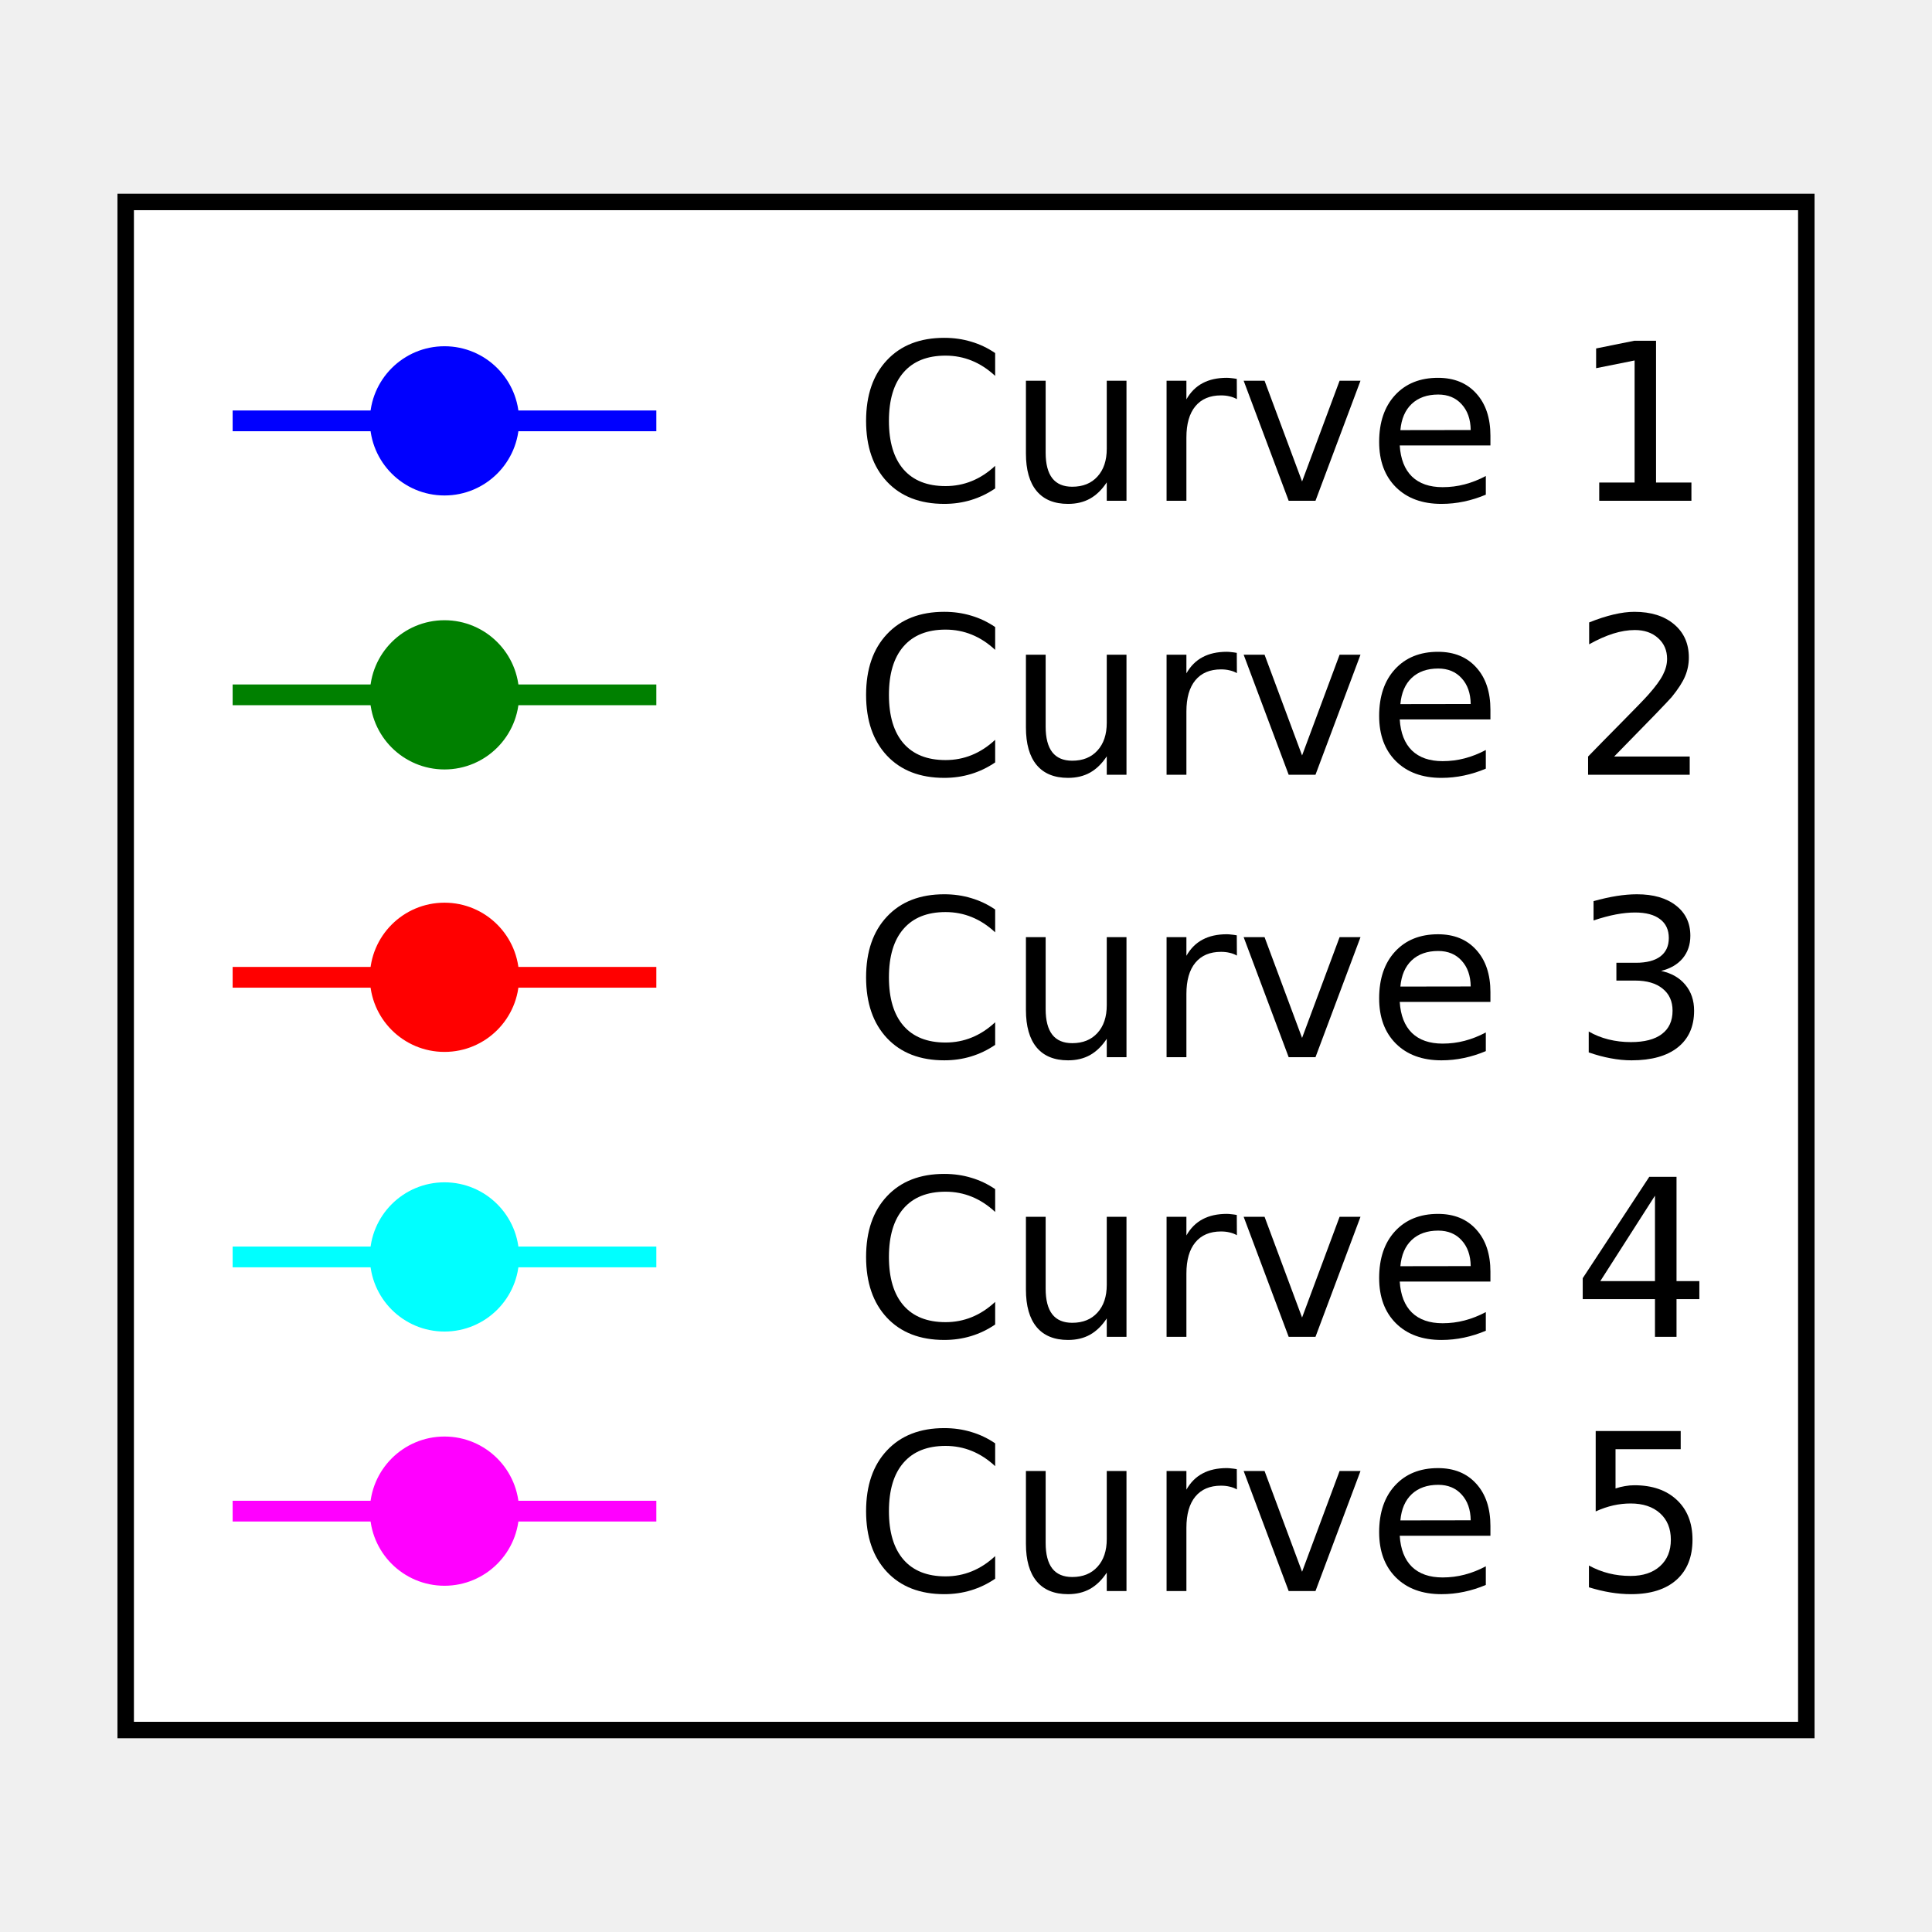
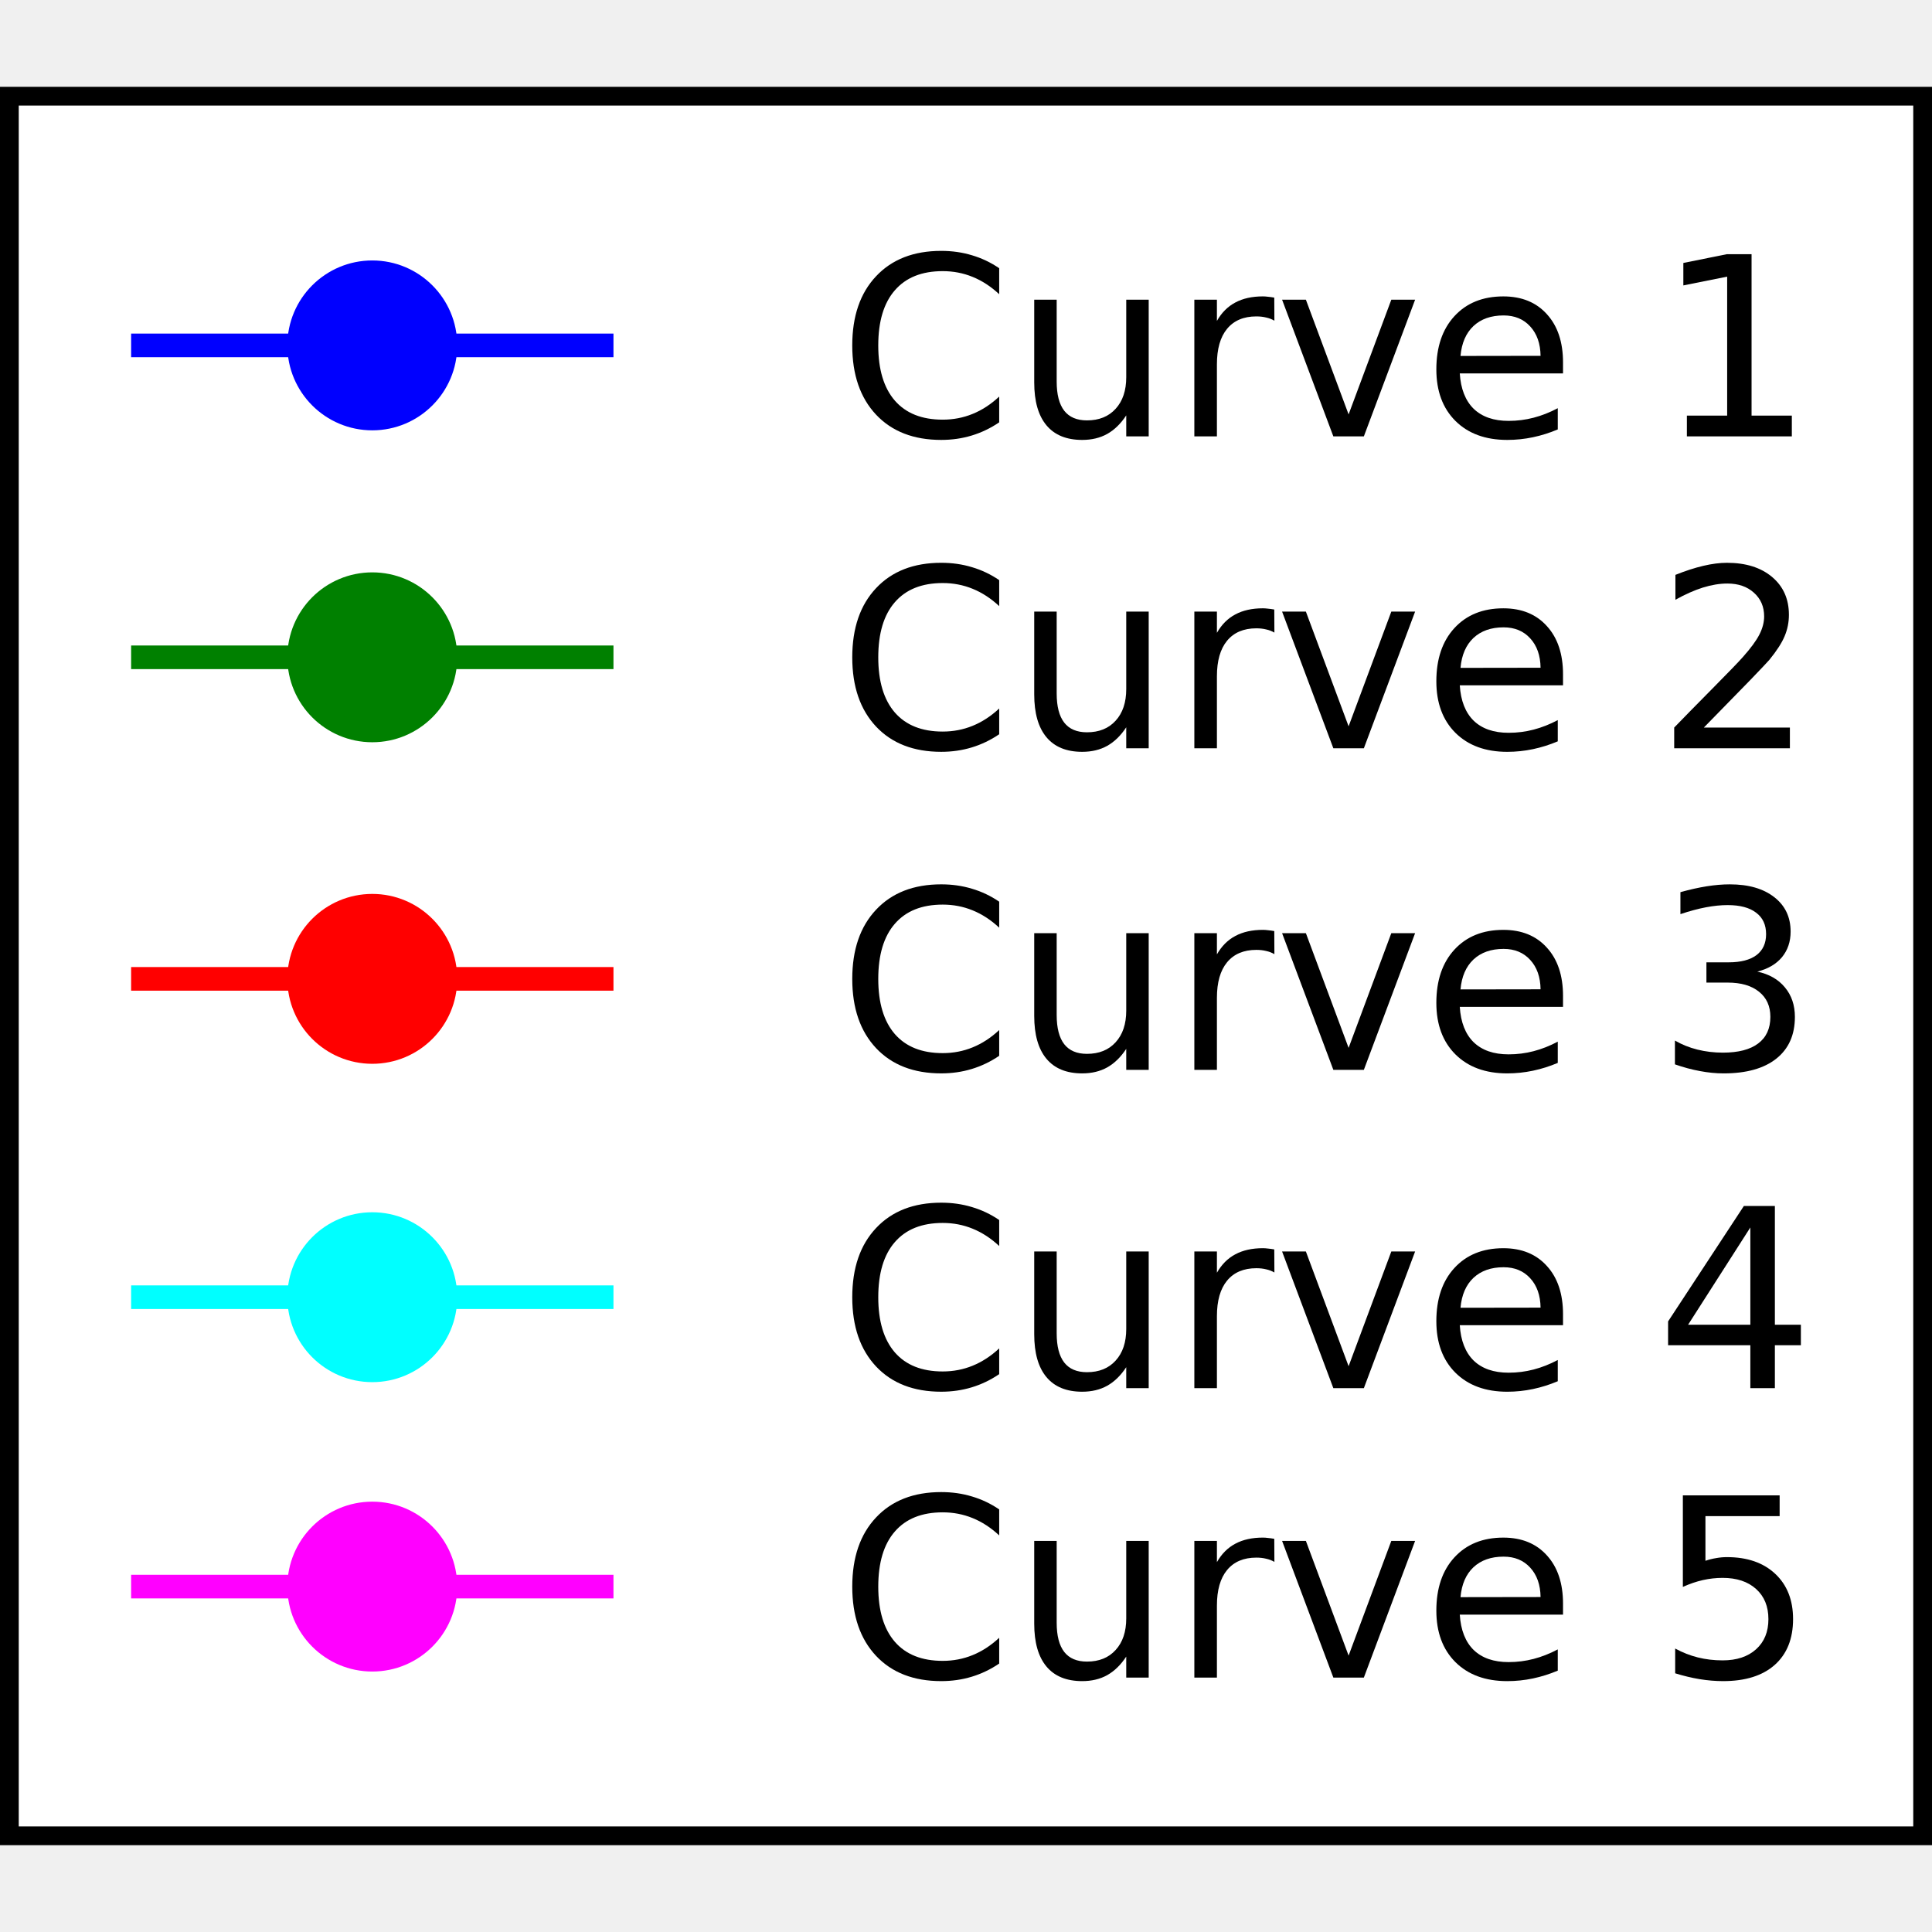
<svg xmlns="http://www.w3.org/2000/svg" width="352" height="352" id="svg2" version="1.1">
  <defs id="defs4">
    <marker orient="auto" refY="0" refX="0" id="Arrow1Lstart" style="overflow:visible">
      <path id="path3761" d="M 10.667,0 14.933,-4.267 0,0 14.933,4.267 Z" style="fill-rule:evenodd;stroke:#000000;stroke-width:0.853pt" />
    </marker>
    <marker orient="auto" refY="0" refX="0" id="Arrow1Lend" style="overflow:visible">
      <path id="path3764" d="M -10.667,0 -14.933,4.267 0,0 -14.933,-4.267 Z" style="fill-rule:evenodd;stroke:#000000;stroke-width:0.853pt" />
    </marker>
  </defs>
  <g id="layer1" transform="translate(-55.69524,-394.8244)">
    <g id="g4715" transform="translate(-0.2572995,-1.286562)">
-       <rect y="432.906" x="78.853" height="278.409" width="306.199" id="rect4519" style="fill:#ffffff;stroke:#000000;stroke-width:3;stroke-miterlimit:4;stroke-dasharray:none" />
-       <g id="g4881">
-         <path d="m 237.265,460.436 v 4.16 q -1.992,-1.855 -4.258,-2.773 -2.246,-0.918 -4.785,-0.918 -5,0 -7.656,3.066 -2.656,3.047 -2.656,8.828 0,5.762 2.656,8.828 2.656,3.047 7.656,3.047 2.539,0 4.785,-0.918 2.266,-0.918 4.258,-2.773 v 4.121 q -2.07,1.406 -4.395,2.109 -2.305,0.703 -4.883,0.703 -6.621,0 -10.43,-4.043 -3.809,-4.062 -3.809,-11.074 0,-7.031 3.809,-11.074 3.809,-4.062 10.43,-4.062 2.617,0 4.922,0.703 2.324,0.684 4.355,2.07 z" style="font-style:normal;font-weight:normal;font-size:medium;line-height:25px;font-family:sans-serif;letter-spacing:0px;word-spacing:0px;fill:#000000;fill-opacity:1;stroke:none;stroke-width:1px;stroke-linecap:butt;stroke-linejoin:miter;stroke-opacity:1" id="path4804" />
-         <path d="M 242.871,478.717 V 465.475 h 3.594 v 13.105 q 0,3.105 1.211,4.668 1.211,1.543 3.633,1.543 2.91,0 4.59,-1.855 1.699,-1.855 1.699,-5.059 V 465.475 h 3.594 v 21.875 h -3.594 v -3.359 q -1.309,1.992 -3.047,2.969 -1.719,0.957 -4.004,0.957 -3.77,0 -5.723,-2.344 -1.953,-2.344 -1.953,-6.855 z m 9.043,-13.77 z" style="font-style:normal;font-weight:normal;font-size:medium;line-height:25px;font-family:sans-serif;letter-spacing:0px;word-spacing:0px;fill:#000000;fill-opacity:1;stroke:none;stroke-width:1px;stroke-linecap:butt;stroke-linejoin:miter;stroke-opacity:1" id="path4806" />
-         <path d="m 281.308,468.834 q -0.605,-0.352 -1.328,-0.508 -0.703,-0.176 -1.562,-0.176 -3.047,0 -4.688,1.992 -1.621,1.973 -1.621,5.684 v 11.523 h -3.613 v -21.875 h 3.613 v 3.398 q 1.133,-1.992 2.949,-2.949 1.816,-0.977 4.414,-0.977 0.371,0 0.82,0.059 0.449,0.039 0.996,0.137 z" style="font-style:normal;font-weight:normal;font-size:medium;line-height:25px;font-family:sans-serif;letter-spacing:0px;word-spacing:0px;fill:#000000;fill-opacity:1;stroke:none;stroke-width:1px;stroke-linecap:butt;stroke-linejoin:miter;stroke-opacity:1" id="path4808" />
-         <path d="m 282.539,465.475 h 3.809 l 6.836,18.359 6.836,-18.359 h 3.809 l -8.203,21.875 H 290.742 Z" style="font-style:normal;font-weight:normal;font-size:medium;line-height:25px;font-family:sans-serif;letter-spacing:0px;word-spacing:0px;fill:#000000;fill-opacity:1;stroke:none;stroke-width:1px;stroke-linecap:butt;stroke-linejoin:miter;stroke-opacity:1" id="path4810" />
-         <path d="m 327.5,475.514 v 1.758 h -16.523 q 0.234,3.711 2.227,5.664 2.012,1.934 5.586,1.934 2.07,0 4.004,-0.508 1.953,-0.508 3.867,-1.523 v 3.398 q -1.934,0.82 -3.965,1.25 -2.031,0.43 -4.121,0.43 -5.234,0 -8.301,-3.047 -3.047,-3.047 -3.047,-8.242 0,-5.371 2.891,-8.516 2.91,-3.164 7.832,-3.164 4.414,0 6.973,2.852 2.578,2.832 2.578,7.715 z m -3.594,-1.055 q -0.039,-2.949 -1.66,-4.707 -1.602,-1.758 -4.258,-1.758 -3.008,0 -4.824,1.699 -1.797,1.699 -2.07,4.785 z" style="font-style:normal;font-weight:normal;font-size:medium;line-height:25px;font-family:sans-serif;letter-spacing:0px;word-spacing:0px;fill:#000000;fill-opacity:1;stroke:none;stroke-width:1px;stroke-linecap:butt;stroke-linejoin:miter;stroke-opacity:1" id="path4812" />
-         <path d="m 347.324,484.03 h 6.445 V 461.784 l -7.012,1.406 V 459.596 l 6.973,-1.406 h 3.945 v 25.84 h 6.445 v 3.32 h -16.797 z" style="font-style:normal;font-weight:normal;font-size:medium;line-height:25px;font-family:sans-serif;letter-spacing:0px;word-spacing:0px;fill:#000000;fill-opacity:1;stroke:none;stroke-width:1px;stroke-linecap:butt;stroke-linejoin:miter;stroke-opacity:1" id="path4814" />
-       </g>
-       <g id="g4537" transform="translate(9.450653,-9.777754)">
-         <circle style="fill:#0000ff;stroke:#0000ff;stroke-width:3;stroke-miterlimit:4;stroke-dasharray:none" id="path4531" cx="127.485" cy="482.567" r="12.094" />
-         <path style="fill:#0000ff;fill-rule:evenodd;stroke:#0000ff;stroke-width:3.78;stroke-linecap:butt;stroke-linejoin:miter;stroke-miterlimit:4;stroke-dasharray:none;stroke-opacity:1" d="M 88.888,482.567 H 166.081" id="path4533" />
-       </g>
-       <g aria-label="Curve 2 " transform="translate(118.8729,451.0786)" style="font-style:normal;font-weight:normal;font-size:40px;line-height:25px;font-family:sans-serif;letter-spacing:0px;word-spacing:0px;fill:#000000;fill-opacity:1;stroke:none;stroke-width:1px;stroke-linecap:butt;stroke-linejoin:miter;stroke-opacity:1" id="flowRoot4557">
-         <path d="m 118.393,59.275 v 4.16 q -1.992,-1.855 -4.258,-2.773 -2.246,-0.918 -4.785,-0.918 -5,0 -7.656,3.066 -2.656,3.047 -2.656,8.828 0,5.762 2.656,8.828 2.656,3.047 7.656,3.047 2.539,0 4.785,-0.918 2.266,-0.918 4.258,-2.773 v 4.121 q -2.07,1.406 -4.395,2.109 -2.305,0.703 -4.883,0.703 -6.621,0 -10.43,-4.043 -3.809,-4.062 -3.809,-11.074 0,-7.031 3.809,-11.074 3.809,-4.062 10.43,-4.062 2.617,0 4.922,0.703 2.324,0.684 4.355,2.07 z" style="" id="path4817" />
-         <path d="M 123.998,77.557 V 64.314 h 3.594 v 13.105 q 0,3.105 1.211,4.668 1.211,1.543 3.633,1.543 2.91,0 4.59,-1.855 1.699,-1.855 1.699,-5.059 V 64.314 h 3.594 v 21.875 h -3.594 v -3.359 q -1.309,1.992 -3.047,2.969 -1.719,0.957 -4.004,0.957 -3.77,0 -5.723,-2.344 -1.953,-2.344 -1.953,-6.855 z m 9.043,-13.77 z" style="" id="path4819" />
-         <path d="m 162.436,67.674 q -0.605,-0.352 -1.328,-0.508 -0.703,-0.176 -1.562,-0.176 -3.047,0 -4.688,1.992 -1.621,1.973 -1.621,5.684 v 11.523 h -3.613 v -21.875 h 3.613 v 3.398 q 1.133,-1.992 2.949,-2.949 1.816,-0.977 4.414,-0.977 0.371,0 0.82,0.059 0.449,0.039 0.996,0.137 z" style="" id="path4821" />
-         <path d="m 163.666,64.314 h 3.809 l 6.836,18.359 6.836,-18.359 h 3.809 l -8.203,21.875 h -4.883 z" style="" id="path4823" />
-         <path d="m 208.627,74.354 v 1.758 h -16.523 q 0.234,3.711 2.227,5.664 2.012,1.934 5.586,1.934 2.07,0 4.004,-0.508 1.953,-0.508 3.867,-1.523 v 3.398 q -1.934,0.82 -3.965,1.25 -2.031,0.43 -4.121,0.43 -5.234,0 -8.301,-3.047 -3.047,-3.047 -3.047,-8.242 0,-5.371 2.891,-8.516 2.91,-3.164 7.832,-3.164 4.414,0 6.973,2.852 2.578,2.832 2.578,7.715 z m -3.594,-1.055 q -0.039,-2.949 -1.66,-4.707 -1.602,-1.758 -4.258,-1.758 -3.008,0 -4.824,1.699 -1.797,1.699 -2.07,4.785 z" style="" id="path4825" />
-         <path d="m 231.166,82.869 h 13.77 v 3.32 h -18.516 v -3.32 q 2.246,-2.324 6.113,-6.23 3.887,-3.926 4.883,-5.059 1.895,-2.129 2.637,-3.594 0.762,-1.484 0.762,-2.91 0,-2.324 -1.641,-3.789 -1.621,-1.465 -4.238,-1.465 -1.855,0 -3.926,0.645 -2.051,0.645 -4.395,1.953 v -3.984 q 2.383,-0.957 4.453,-1.445 2.07,-0.488 3.789,-0.488 4.531,0 7.227,2.266 2.695,2.266 2.695,6.055 0,1.797 -0.684,3.418 -0.664,1.602 -2.441,3.789 -0.488,0.566 -3.105,3.281 -2.617,2.695 -7.383,7.559 z" style="" id="path4827" />
-       </g>
-       <g id="g4563" style="fill:#008000;stroke:#008000" transform="translate(9.450653,40.14037)">
-         <circle r="12.094" cy="482.567" cx="127.485" id="circle4559" style="fill:#008000;stroke:#008000;stroke-width:3;stroke-miterlimit:4;stroke-dasharray:none" />
-         <path id="path4561" d="M 88.888,482.567 H 166.081" style="fill:#008000;fill-rule:evenodd;stroke:#008000;stroke-width:3.78;stroke-linecap:butt;stroke-linejoin:miter;stroke-miterlimit:4;stroke-dasharray:none;stroke-opacity:1" />
-       </g>
-       <g aria-label="Curve 3 " transform="translate(118.8729,502.5406)" style="font-style:normal;font-weight:normal;font-size:40px;line-height:25px;font-family:sans-serif;letter-spacing:0px;word-spacing:0px;fill:#000000;fill-opacity:1;stroke:none;stroke-width:1px;stroke-linecap:butt;stroke-linejoin:miter;stroke-opacity:1" id="flowRoot4575">
-         <path d="m 118.393,59.275 v 4.16 q -1.992,-1.855 -4.258,-2.773 -2.246,-0.918 -4.785,-0.918 -5,0 -7.656,3.066 -2.656,3.047 -2.656,8.828 0,5.762 2.656,8.828 2.656,3.047 7.656,3.047 2.539,0 4.785,-0.918 2.266,-0.918 4.258,-2.773 v 4.121 q -2.07,1.406 -4.395,2.109 -2.305,0.703 -4.883,0.703 -6.621,0 -10.43,-4.043 -3.809,-4.062 -3.809,-11.074 0,-7.031 3.809,-11.074 3.809,-4.062 10.43,-4.062 2.617,0 4.922,0.703 2.324,0.684 4.355,2.07 z" style="" id="path4830" />
-         <path d="M 123.998,77.557 V 64.314 h 3.594 v 13.105 q 0,3.105 1.211,4.668 1.211,1.543 3.633,1.543 2.91,0 4.59,-1.855 1.699,-1.855 1.699,-5.059 V 64.314 h 3.594 v 21.875 h -3.594 v -3.359 q -1.309,1.992 -3.047,2.969 -1.719,0.957 -4.004,0.957 -3.77,0 -5.723,-2.344 -1.953,-2.344 -1.953,-6.855 z m 9.043,-13.77 z" style="" id="path4832" />
-         <path d="m 162.436,67.674 q -0.605,-0.352 -1.328,-0.508 -0.703,-0.176 -1.562,-0.176 -3.047,0 -4.688,1.992 -1.621,1.973 -1.621,5.684 v 11.523 h -3.613 v -21.875 h 3.613 v 3.398 q 1.133,-1.992 2.949,-2.949 1.816,-0.977 4.414,-0.977 0.371,0 0.82,0.059 0.449,0.039 0.996,0.137 z" style="" id="path4834" />
-         <path d="m 163.666,64.314 h 3.809 l 6.836,18.359 6.836,-18.359 h 3.809 l -8.203,21.875 h -4.883 z" style="" id="path4836" />
-         <path d="m 208.627,74.354 v 1.758 h -16.523 q 0.234,3.711 2.227,5.664 2.012,1.934 5.586,1.934 2.07,0 4.004,-0.508 1.953,-0.508 3.867,-1.523 v 3.398 q -1.934,0.82 -3.965,1.25 -2.031,0.43 -4.121,0.43 -5.234,0 -8.301,-3.047 -3.047,-3.047 -3.047,-8.242 0,-5.371 2.891,-8.516 2.91,-3.164 7.832,-3.164 4.414,0 6.973,2.852 2.578,2.832 2.578,7.715 z m -3.594,-1.055 q -0.039,-2.949 -1.66,-4.707 -1.602,-1.758 -4.258,-1.758 -3.008,0 -4.824,1.699 -1.797,1.699 -2.07,4.785 z" style="" id="path4838" />
-         <path d="m 239.721,70.467 q 2.832,0.605 4.414,2.52 1.602,1.914 1.602,4.727 0,4.316 -2.969,6.68 -2.969,2.363 -8.438,2.363 -1.836,0 -3.789,-0.371 -1.934,-0.352 -4.004,-1.074 v -3.809 q 1.641,0.957 3.594,1.445 1.953,0.488 4.082,0.488 3.711,0 5.645,-1.465 1.953,-1.465 1.953,-4.258 0,-2.578 -1.816,-4.023 -1.797,-1.465 -5.02,-1.465 h -3.398 v -3.242 h 3.555 q 2.91,0 4.453,-1.152 1.543,-1.172 1.543,-3.359 0,-2.246 -1.602,-3.438 -1.582,-1.211 -4.551,-1.211 -1.621,0 -3.477,0.352 -1.855,0.352 -4.082,1.094 v -3.516 q 2.246,-0.625 4.199,-0.938 1.973,-0.312 3.711,-0.312 4.492,0 7.109,2.051 2.617,2.031 2.617,5.508 0,2.422 -1.387,4.102 -1.387,1.66 -3.945,2.305 z" style="" id="path4840" />
-       </g>
-       <g id="g4581" style="fill:#ff0000;stroke:#ff0000" transform="translate(9.450653,91.60237)">
-         <circle style="fill:#ff0000;stroke:#ff0000;stroke-width:3;stroke-miterlimit:4;stroke-dasharray:none" id="circle4577" cx="127.485" cy="482.567" r="12.094" />
-         <path style="fill:#ff0000;fill-rule:evenodd;stroke:#ff0000;stroke-width:3.78;stroke-linecap:butt;stroke-linejoin:miter;stroke-miterlimit:4;stroke-dasharray:none;stroke-opacity:1" d="M 88.888,482.567 H 166.081" id="path4579" />
-       </g>
-       <g aria-label="Curve 4 " transform="translate(118.8729,553.4879)" style="font-style:normal;font-weight:normal;font-size:40px;line-height:25px;font-family:sans-serif;letter-spacing:0px;word-spacing:0px;fill:#000000;fill-opacity:1;stroke:none;stroke-width:1px;stroke-linecap:butt;stroke-linejoin:miter;stroke-opacity:1" id="flowRoot4593">
-         <path d="m 118.393,59.275 v 4.16 q -1.992,-1.855 -4.258,-2.773 -2.246,-0.918 -4.785,-0.918 -5,0 -7.656,3.066 -2.656,3.047 -2.656,8.828 0,5.762 2.656,8.828 2.656,3.047 7.656,3.047 2.539,0 4.785,-0.918 2.266,-0.918 4.258,-2.773 v 4.121 q -2.07,1.406 -4.395,2.109 -2.305,0.703 -4.883,0.703 -6.621,0 -10.43,-4.043 -3.809,-4.062 -3.809,-11.074 0,-7.031 3.809,-11.074 3.809,-4.062 10.43,-4.062 2.617,0 4.922,0.703 2.324,0.684 4.355,2.07 z" style="" id="path4843" />
-         <path d="M 123.998,77.557 V 64.314 h 3.594 v 13.105 q 0,3.105 1.211,4.668 1.211,1.543 3.633,1.543 2.91,0 4.59,-1.855 1.699,-1.855 1.699,-5.059 V 64.314 h 3.594 v 21.875 h -3.594 v -3.359 q -1.309,1.992 -3.047,2.969 -1.719,0.957 -4.004,0.957 -3.77,0 -5.723,-2.344 -1.953,-2.344 -1.953,-6.855 z m 9.043,-13.77 z" style="" id="path4845" />
-         <path d="m 162.436,67.674 q -0.605,-0.352 -1.328,-0.508 -0.703,-0.176 -1.562,-0.176 -3.047,0 -4.688,1.992 -1.621,1.973 -1.621,5.684 v 11.523 h -3.613 v -21.875 h 3.613 v 3.398 q 1.133,-1.992 2.949,-2.949 1.816,-0.977 4.414,-0.977 0.371,0 0.82,0.059 0.449,0.039 0.996,0.137 z" style="" id="path4847" />
-         <path d="m 163.666,64.314 h 3.809 l 6.836,18.359 6.836,-18.359 h 3.809 l -8.203,21.875 h -4.883 z" style="" id="path4849" />
-         <path d="m 208.627,74.354 v 1.758 h -16.523 q 0.234,3.711 2.227,5.664 2.012,1.934 5.586,1.934 2.07,0 4.004,-0.508 1.953,-0.508 3.867,-1.523 v 3.398 q -1.934,0.82 -3.965,1.25 -2.031,0.43 -4.121,0.43 -5.234,0 -8.301,-3.047 -3.047,-3.047 -3.047,-8.242 0,-5.371 2.891,-8.516 2.91,-3.164 7.832,-3.164 4.414,0 6.973,2.852 2.578,2.832 2.578,7.715 z m -3.594,-1.055 q -0.039,-2.949 -1.66,-4.707 -1.602,-1.758 -4.258,-1.758 -3.008,0 -4.824,1.699 -1.797,1.699 -2.07,4.785 z" style="" id="path4851" />
-         <path d="m 238.607,60.467 -9.961,15.566 h 9.961 z m -1.035,-3.438 h 4.961 v 19.004 h 4.16 v 3.281 h -4.16 v 6.875 h -3.926 v -6.875 h -13.164 v -3.809 z" style="" id="path4853" />
-       </g>
-       <g id="g4599" style="fill:#00ffff;stroke:#00ffff" transform="translate(9.450653,142.5497)">
-         <circle r="12.094" cy="482.567" cx="127.485" id="circle4595" style="fill:#00ffff;stroke:#00ffff;stroke-width:3;stroke-miterlimit:4;stroke-dasharray:none" />
-         <path id="path4597" d="M 88.888,482.567 H 166.081" style="fill:#00ffff;fill-rule:evenodd;stroke:#00ffff;stroke-width:3.78;stroke-linecap:butt;stroke-linejoin:miter;stroke-miterlimit:4;stroke-dasharray:none;stroke-opacity:1" />
-       </g>
-       <g aria-label="Curve 5 " transform="translate(118.8729,599.8037)" style="font-style:normal;font-weight:normal;font-size:40px;line-height:25px;font-family:sans-serif;letter-spacing:0px;word-spacing:0px;fill:#000000;fill-opacity:1;stroke:none;stroke-width:1px;stroke-linecap:butt;stroke-linejoin:miter;stroke-opacity:1" id="flowRoot4611">
-         <path d="m 118.393,59.275 v 4.16 q -1.992,-1.855 -4.258,-2.773 -2.246,-0.918 -4.785,-0.918 -5,0 -7.656,3.066 -2.656,3.047 -2.656,8.828 0,5.762 2.656,8.828 2.656,3.047 7.656,3.047 2.539,0 4.785,-0.918 2.266,-0.918 4.258,-2.773 v 4.121 q -2.07,1.406 -4.395,2.109 -2.305,0.703 -4.883,0.703 -6.621,0 -10.43,-4.043 -3.809,-4.062 -3.809,-11.074 0,-7.031 3.809,-11.074 3.809,-4.062 10.43,-4.062 2.617,0 4.922,0.703 2.324,0.684 4.355,2.07 z" style="" id="path4856" />
-         <path d="M 123.998,77.557 V 64.314 h 3.594 v 13.105 q 0,3.105 1.211,4.668 1.211,1.543 3.633,1.543 2.91,0 4.59,-1.855 1.699,-1.855 1.699,-5.059 V 64.314 h 3.594 v 21.875 h -3.594 v -3.359 q -1.309,1.992 -3.047,2.969 -1.719,0.957 -4.004,0.957 -3.77,0 -5.723,-2.344 -1.953,-2.344 -1.953,-6.855 z m 9.043,-13.77 z" style="" id="path4858" />
-         <path d="m 162.436,67.674 q -0.605,-0.352 -1.328,-0.508 -0.703,-0.176 -1.562,-0.176 -3.047,0 -4.688,1.992 -1.621,1.973 -1.621,5.684 v 11.523 h -3.613 v -21.875 h 3.613 v 3.398 q 1.133,-1.992 2.949,-2.949 1.816,-0.977 4.414,-0.977 0.371,0 0.82,0.059 0.449,0.039 0.996,0.137 z" style="" id="path4860" />
-         <path d="m 163.666,64.314 h 3.809 l 6.836,18.359 6.836,-18.359 h 3.809 l -8.203,21.875 h -4.883 z" style="" id="path4862" />
-         <path d="m 208.627,74.354 v 1.758 h -16.523 q 0.234,3.711 2.227,5.664 2.012,1.934 5.586,1.934 2.07,0 4.004,-0.508 1.953,-0.508 3.867,-1.523 v 3.398 q -1.934,0.82 -3.965,1.25 -2.031,0.43 -4.121,0.43 -5.234,0 -8.301,-3.047 -3.047,-3.047 -3.047,-8.242 0,-5.371 2.891,-8.516 2.91,-3.164 7.832,-3.164 4.414,0 6.973,2.852 2.578,2.832 2.578,7.715 z m -3.594,-1.055 q -0.039,-2.949 -1.66,-4.707 -1.602,-1.758 -4.258,-1.758 -3.008,0 -4.824,1.699 -1.797,1.699 -2.07,4.785 z" style="" id="path4864" />
-         <path d="m 227.807,57.029 h 15.488 v 3.32 h -11.875 v 7.148 q 0.859,-0.293 1.719,-0.43 0.859,-0.156 1.719,-0.156 4.883,0 7.734,2.676 2.852,2.676 2.852,7.246 0,4.707 -2.93,7.324 -2.93,2.598 -8.262,2.598 -1.836,0 -3.75,-0.312 -1.895,-0.312 -3.926,-0.938 v -3.965 q 1.758,0.957 3.633,1.426 1.875,0.469 3.965,0.469 3.379,0 5.352,-1.777 1.973,-1.777 1.973,-4.824 0,-3.047 -1.973,-4.824 -1.973,-1.777 -5.352,-1.777 -1.582,0 -3.164,0.352 -1.562,0.352 -3.203,1.094 z" style="" id="path4866" />
-       </g>
-       <g id="g4617" style="fill:#ff00ff;stroke:#ff00ff" transform="translate(9.450653,188.8655)">
-         <circle style="fill:#ff00ff;stroke:#ff00ff;stroke-width:3;stroke-miterlimit:4;stroke-dasharray:none" id="circle4613" cx="127.485" cy="482.567" r="12.094" />
-         <path style="fill:#ff00ff;fill-rule:evenodd;stroke:#ff00ff;stroke-width:3.78;stroke-linecap:butt;stroke-linejoin:miter;stroke-miterlimit:4;stroke-dasharray:none;stroke-opacity:1" d="M 88.888,482.567 H 166.081" id="path4615" />
+       <g id="g4699" transform="matrix(1.138426,0,0,1.138426,-32.10829,-79.19505)">
+         <rect style="fill:#ffffff;stroke:#000000;stroke-width:3;stroke-miterlimit:4;stroke-dasharray:none" id="rect4519" width="306.199" height="278.409" x="78.853" y="432.906" />
+         <g id="g4881">
+           <path id="path4804" style="font-style:normal;font-weight:normal;font-size:medium;line-height:25px;font-family:sans-serif;letter-spacing:0px;word-spacing:0px;fill:#000000;fill-opacity:1;stroke:none;stroke-width:1px;stroke-linecap:butt;stroke-linejoin:miter;stroke-opacity:1" d="m 237.265,460.436 v 4.16 q -1.992,-1.855 -4.258,-2.773 -2.246,-0.918 -4.785,-0.918 -5,0 -7.656,3.066 -2.656,3.047 -2.656,8.828 0,5.762 2.656,8.828 2.656,3.047 7.656,3.047 2.539,0 4.785,-0.918 2.266,-0.918 4.258,-2.773 v 4.121 q -2.07,1.406 -4.395,2.109 -2.305,0.703 -4.883,0.703 -6.621,0 -10.43,-4.043 -3.809,-4.062 -3.809,-11.074 0,-7.031 3.809,-11.074 3.809,-4.062 10.43,-4.062 2.617,0 4.922,0.703 2.324,0.684 4.355,2.07 z" />
+           <path id="path4806" style="font-style:normal;font-weight:normal;font-size:medium;line-height:25px;font-family:sans-serif;letter-spacing:0px;word-spacing:0px;fill:#000000;fill-opacity:1;stroke:none;stroke-width:1px;stroke-linecap:butt;stroke-linejoin:miter;stroke-opacity:1" d="M 242.871,478.717 V 465.475 h 3.594 v 13.105 q 0,3.105 1.211,4.668 1.211,1.543 3.633,1.543 2.91,0 4.59,-1.855 1.699,-1.855 1.699,-5.059 V 465.475 h 3.594 v 21.875 h -3.594 v -3.359 q -1.309,1.992 -3.047,2.969 -1.719,0.957 -4.004,0.957 -3.77,0 -5.723,-2.344 -1.953,-2.344 -1.953,-6.855 z m 9.043,-13.77 z" />
+           <path id="path4808" style="font-style:normal;font-weight:normal;font-size:medium;line-height:25px;font-family:sans-serif;letter-spacing:0px;word-spacing:0px;fill:#000000;fill-opacity:1;stroke:none;stroke-width:1px;stroke-linecap:butt;stroke-linejoin:miter;stroke-opacity:1" d="m 281.308,468.834 q -0.605,-0.352 -1.328,-0.508 -0.703,-0.176 -1.562,-0.176 -3.047,0 -4.688,1.992 -1.621,1.973 -1.621,5.684 v 11.523 h -3.613 v -21.875 h 3.613 v 3.398 q 1.133,-1.992 2.949,-2.949 1.816,-0.977 4.414,-0.977 0.371,0 0.82,0.059 0.449,0.039 0.996,0.137 z" />
+           <path id="path4810" style="font-style:normal;font-weight:normal;font-size:medium;line-height:25px;font-family:sans-serif;letter-spacing:0px;word-spacing:0px;fill:#000000;fill-opacity:1;stroke:none;stroke-width:1px;stroke-linecap:butt;stroke-linejoin:miter;stroke-opacity:1" d="m 282.539,465.475 h 3.809 l 6.836,18.359 6.836,-18.359 h 3.809 l -8.203,21.875 H 290.742 Z" />
+           <path id="path4812" style="font-style:normal;font-weight:normal;font-size:medium;line-height:25px;font-family:sans-serif;letter-spacing:0px;word-spacing:0px;fill:#000000;fill-opacity:1;stroke:none;stroke-width:1px;stroke-linecap:butt;stroke-linejoin:miter;stroke-opacity:1" d="m 327.5,475.514 v 1.758 h -16.523 q 0.234,3.711 2.227,5.664 2.012,1.934 5.586,1.934 2.07,0 4.004,-0.508 1.953,-0.508 3.867,-1.523 v 3.398 q -1.934,0.82 -3.965,1.25 -2.031,0.43 -4.121,0.43 -5.234,0 -8.301,-3.047 -3.047,-3.047 -3.047,-8.242 0,-5.371 2.891,-8.516 2.91,-3.164 7.832,-3.164 4.414,0 6.973,2.852 2.578,2.832 2.578,7.715 z m -3.594,-1.055 q -0.039,-2.949 -1.66,-4.707 -1.602,-1.758 -4.258,-1.758 -3.008,0 -4.824,1.699 -1.797,1.699 -2.07,4.785 z" />
+           <path id="path4814" style="font-style:normal;font-weight:normal;font-size:medium;line-height:25px;font-family:sans-serif;letter-spacing:0px;word-spacing:0px;fill:#000000;fill-opacity:1;stroke:none;stroke-width:1px;stroke-linecap:butt;stroke-linejoin:miter;stroke-opacity:1" d="m 347.324,484.03 h 6.445 V 461.784 l -7.012,1.406 V 459.596 l 6.973,-1.406 h 3.945 v 25.84 h 6.445 v 3.32 h -16.797 z" />
+         </g>
+         <g transform="translate(9.450653,-9.777754)" id="g4537">
+           <circle r="12.094" cy="482.567" cx="127.485" id="path4531" style="fill:#0000ff;stroke:#0000ff;stroke-width:3;stroke-miterlimit:4;stroke-dasharray:none" />
+           <path id="path4533" d="M 88.888,482.567 H 166.081" style="fill:#0000ff;fill-rule:evenodd;stroke:#0000ff;stroke-width:3.78;stroke-linecap:butt;stroke-linejoin:miter;stroke-miterlimit:4;stroke-dasharray:none;stroke-opacity:1" />
+         </g>
+         <g id="flowRoot4557" style="font-style:normal;font-weight:normal;font-size:40px;line-height:25px;font-family:sans-serif;letter-spacing:0px;word-spacing:0px;fill:#000000;fill-opacity:1;stroke:none;stroke-width:1px;stroke-linecap:butt;stroke-linejoin:miter;stroke-opacity:1" transform="translate(118.8729,451.0786)" aria-label="Curve 2 ">
+           <path id="path4817" d="m 118.393,59.275 v 4.16 q -1.992,-1.855 -4.258,-2.773 -2.246,-0.918 -4.785,-0.918 -5,0 -7.656,3.066 -2.656,3.047 -2.656,8.828 0,5.762 2.656,8.828 2.656,3.047 7.656,3.047 2.539,0 4.785,-0.918 2.266,-0.918 4.258,-2.773 v 4.121 q -2.07,1.406 -4.395,2.109 -2.305,0.703 -4.883,0.703 -6.621,0 -10.43,-4.043 -3.809,-4.062 -3.809,-11.074 0,-7.031 3.809,-11.074 3.809,-4.062 10.43,-4.062 2.617,0 4.922,0.703 2.324,0.684 4.355,2.07 z" />
+           <path id="path4819" d="M 123.998,77.557 V 64.314 h 3.594 v 13.105 q 0,3.105 1.211,4.668 1.211,1.543 3.633,1.543 2.91,0 4.59,-1.855 1.699,-1.855 1.699,-5.059 V 64.314 h 3.594 v 21.875 h -3.594 v -3.359 q -1.309,1.992 -3.047,2.969 -1.719,0.957 -4.004,0.957 -3.77,0 -5.723,-2.344 -1.953,-2.344 -1.953,-6.855 z m 9.043,-13.77 z" />
+           <path id="path4821" d="m 162.436,67.674 q -0.605,-0.352 -1.328,-0.508 -0.703,-0.176 -1.562,-0.176 -3.047,0 -4.688,1.992 -1.621,1.973 -1.621,5.684 v 11.523 h -3.613 v -21.875 h 3.613 v 3.398 q 1.133,-1.992 2.949,-2.949 1.816,-0.977 4.414,-0.977 0.371,0 0.82,0.059 0.449,0.039 0.996,0.137 z" />
+           <path id="path4823" d="m 163.666,64.314 h 3.809 l 6.836,18.359 6.836,-18.359 h 3.809 l -8.203,21.875 h -4.883 z" />
+           <path id="path4825" d="m 208.627,74.354 v 1.758 h -16.523 q 0.234,3.711 2.227,5.664 2.012,1.934 5.586,1.934 2.07,0 4.004,-0.508 1.953,-0.508 3.867,-1.523 v 3.398 q -1.934,0.82 -3.965,1.25 -2.031,0.43 -4.121,0.43 -5.234,0 -8.301,-3.047 -3.047,-3.047 -3.047,-8.242 0,-5.371 2.891,-8.516 2.91,-3.164 7.832,-3.164 4.414,0 6.973,2.852 2.578,2.832 2.578,7.715 z m -3.594,-1.055 q -0.039,-2.949 -1.66,-4.707 -1.602,-1.758 -4.258,-1.758 -3.008,0 -4.824,1.699 -1.797,1.699 -2.07,4.785 z" />
+           <path id="path4827" d="m 231.166,82.869 h 13.77 v 3.32 h -18.516 v -3.32 q 2.246,-2.324 6.113,-6.23 3.887,-3.926 4.883,-5.059 1.895,-2.129 2.637,-3.594 0.762,-1.484 0.762,-2.91 0,-2.324 -1.641,-3.789 -1.621,-1.465 -4.238,-1.465 -1.855,0 -3.926,0.645 -2.051,0.645 -4.395,1.953 v -3.984 q 2.383,-0.957 4.453,-1.445 2.07,-0.488 3.789,-0.488 4.531,0 7.227,2.266 2.695,2.266 2.695,6.055 0,1.797 -0.684,3.418 -0.664,1.602 -2.441,3.789 -0.488,0.566 -3.105,3.281 -2.617,2.695 -7.383,7.559 z" />
+         </g>
+         <g transform="translate(9.450653,40.14037)" style="fill:#008000;stroke:#008000" id="g4563">
+           <circle style="fill:#008000;stroke:#008000;stroke-width:3;stroke-miterlimit:4;stroke-dasharray:none" id="circle4559" cx="127.485" cy="482.567" r="12.094" />
+           <path style="fill:#008000;fill-rule:evenodd;stroke:#008000;stroke-width:3.78;stroke-linecap:butt;stroke-linejoin:miter;stroke-miterlimit:4;stroke-dasharray:none;stroke-opacity:1" d="M 88.888,482.567 H 166.081" id="path4561" />
+         </g>
+         <g id="flowRoot4575" style="font-style:normal;font-weight:normal;font-size:40px;line-height:25px;font-family:sans-serif;letter-spacing:0px;word-spacing:0px;fill:#000000;fill-opacity:1;stroke:none;stroke-width:1px;stroke-linecap:butt;stroke-linejoin:miter;stroke-opacity:1" transform="translate(118.8729,502.5406)" aria-label="Curve 3 ">
+           <path id="path4830" d="m 118.393,59.275 v 4.16 q -1.992,-1.855 -4.258,-2.773 -2.246,-0.918 -4.785,-0.918 -5,0 -7.656,3.066 -2.656,3.047 -2.656,8.828 0,5.762 2.656,8.828 2.656,3.047 7.656,3.047 2.539,0 4.785,-0.918 2.266,-0.918 4.258,-2.773 v 4.121 q -2.07,1.406 -4.395,2.109 -2.305,0.703 -4.883,0.703 -6.621,0 -10.43,-4.043 -3.809,-4.062 -3.809,-11.074 0,-7.031 3.809,-11.074 3.809,-4.062 10.43,-4.062 2.617,0 4.922,0.703 2.324,0.684 4.355,2.07 z" />
+           <path id="path4832" d="M 123.998,77.557 V 64.314 h 3.594 v 13.105 q 0,3.105 1.211,4.668 1.211,1.543 3.633,1.543 2.91,0 4.59,-1.855 1.699,-1.855 1.699,-5.059 V 64.314 h 3.594 v 21.875 h -3.594 v -3.359 q -1.309,1.992 -3.047,2.969 -1.719,0.957 -4.004,0.957 -3.77,0 -5.723,-2.344 -1.953,-2.344 -1.953,-6.855 z m 9.043,-13.77 z" />
+           <path id="path4834" d="m 162.436,67.674 q -0.605,-0.352 -1.328,-0.508 -0.703,-0.176 -1.562,-0.176 -3.047,0 -4.688,1.992 -1.621,1.973 -1.621,5.684 v 11.523 h -3.613 v -21.875 h 3.613 v 3.398 q 1.133,-1.992 2.949,-2.949 1.816,-0.977 4.414,-0.977 0.371,0 0.82,0.059 0.449,0.039 0.996,0.137 z" />
+           <path id="path4836" d="m 163.666,64.314 h 3.809 l 6.836,18.359 6.836,-18.359 h 3.809 l -8.203,21.875 h -4.883 z" />
+           <path id="path4838" d="m 208.627,74.354 v 1.758 h -16.523 q 0.234,3.711 2.227,5.664 2.012,1.934 5.586,1.934 2.07,0 4.004,-0.508 1.953,-0.508 3.867,-1.523 v 3.398 q -1.934,0.82 -3.965,1.25 -2.031,0.43 -4.121,0.43 -5.234,0 -8.301,-3.047 -3.047,-3.047 -3.047,-8.242 0,-5.371 2.891,-8.516 2.91,-3.164 7.832,-3.164 4.414,0 6.973,2.852 2.578,2.832 2.578,7.715 z m -3.594,-1.055 q -0.039,-2.949 -1.66,-4.707 -1.602,-1.758 -4.258,-1.758 -3.008,0 -4.824,1.699 -1.797,1.699 -2.07,4.785 z" />
+           <path id="path4840" d="m 239.721,70.467 q 2.832,0.605 4.414,2.52 1.602,1.914 1.602,4.727 0,4.316 -2.969,6.68 -2.969,2.363 -8.438,2.363 -1.836,0 -3.789,-0.371 -1.934,-0.352 -4.004,-1.074 v -3.809 q 1.641,0.957 3.594,1.445 1.953,0.488 4.082,0.488 3.711,0 5.645,-1.465 1.953,-1.465 1.953,-4.258 0,-2.578 -1.816,-4.023 -1.797,-1.465 -5.02,-1.465 h -3.398 v -3.242 h 3.555 q 2.91,0 4.453,-1.152 1.543,-1.172 1.543,-3.359 0,-2.246 -1.602,-3.438 -1.582,-1.211 -4.551,-1.211 -1.621,0 -3.477,0.352 -1.855,0.352 -4.082,1.094 v -3.516 q 2.246,-0.625 4.199,-0.938 1.973,-0.312 3.711,-0.312 4.492,0 7.109,2.051 2.617,2.031 2.617,5.508 0,2.422 -1.387,4.102 -1.387,1.66 -3.945,2.305 z" />
+         </g>
+         <g transform="translate(9.450653,91.60237)" style="fill:#ff0000;stroke:#ff0000" id="g4581">
+           <circle r="12.094" cy="482.567" cx="127.485" id="circle4577" style="fill:#ff0000;stroke:#ff0000;stroke-width:3;stroke-miterlimit:4;stroke-dasharray:none" />
+           <path id="path4579" d="M 88.888,482.567 H 166.081" style="fill:#ff0000;fill-rule:evenodd;stroke:#ff0000;stroke-width:3.78;stroke-linecap:butt;stroke-linejoin:miter;stroke-miterlimit:4;stroke-dasharray:none;stroke-opacity:1" />
+         </g>
+         <g id="flowRoot4593" style="font-style:normal;font-weight:normal;font-size:40px;line-height:25px;font-family:sans-serif;letter-spacing:0px;word-spacing:0px;fill:#000000;fill-opacity:1;stroke:none;stroke-width:1px;stroke-linecap:butt;stroke-linejoin:miter;stroke-opacity:1" transform="translate(118.8729,553.4879)" aria-label="Curve 4 ">
+           <path id="path4843" d="m 118.393,59.275 v 4.16 q -1.992,-1.855 -4.258,-2.773 -2.246,-0.918 -4.785,-0.918 -5,0 -7.656,3.066 -2.656,3.047 -2.656,8.828 0,5.762 2.656,8.828 2.656,3.047 7.656,3.047 2.539,0 4.785,-0.918 2.266,-0.918 4.258,-2.773 v 4.121 q -2.07,1.406 -4.395,2.109 -2.305,0.703 -4.883,0.703 -6.621,0 -10.43,-4.043 -3.809,-4.062 -3.809,-11.074 0,-7.031 3.809,-11.074 3.809,-4.062 10.43,-4.062 2.617,0 4.922,0.703 2.324,0.684 4.355,2.07 z" />
+           <path id="path4845" d="M 123.998,77.557 V 64.314 h 3.594 v 13.105 q 0,3.105 1.211,4.668 1.211,1.543 3.633,1.543 2.91,0 4.59,-1.855 1.699,-1.855 1.699,-5.059 V 64.314 h 3.594 v 21.875 h -3.594 v -3.359 q -1.309,1.992 -3.047,2.969 -1.719,0.957 -4.004,0.957 -3.77,0 -5.723,-2.344 -1.953,-2.344 -1.953,-6.855 z m 9.043,-13.77 z" />
+           <path id="path4847" d="m 162.436,67.674 q -0.605,-0.352 -1.328,-0.508 -0.703,-0.176 -1.562,-0.176 -3.047,0 -4.688,1.992 -1.621,1.973 -1.621,5.684 v 11.523 h -3.613 v -21.875 h 3.613 v 3.398 q 1.133,-1.992 2.949,-2.949 1.816,-0.977 4.414,-0.977 0.371,0 0.82,0.059 0.449,0.039 0.996,0.137 z" />
+           <path id="path4849" d="m 163.666,64.314 h 3.809 l 6.836,18.359 6.836,-18.359 h 3.809 l -8.203,21.875 h -4.883 z" />
+           <path id="path4851" d="m 208.627,74.354 v 1.758 h -16.523 q 0.234,3.711 2.227,5.664 2.012,1.934 5.586,1.934 2.07,0 4.004,-0.508 1.953,-0.508 3.867,-1.523 v 3.398 q -1.934,0.82 -3.965,1.25 -2.031,0.43 -4.121,0.43 -5.234,0 -8.301,-3.047 -3.047,-3.047 -3.047,-8.242 0,-5.371 2.891,-8.516 2.91,-3.164 7.832,-3.164 4.414,0 6.973,2.852 2.578,2.832 2.578,7.715 z m -3.594,-1.055 q -0.039,-2.949 -1.66,-4.707 -1.602,-1.758 -4.258,-1.758 -3.008,0 -4.824,1.699 -1.797,1.699 -2.07,4.785 z" />
+           <path id="path4853" d="m 238.607,60.467 -9.961,15.566 h 9.961 z m -1.035,-3.438 h 4.961 v 19.004 h 4.16 v 3.281 h -4.16 v 6.875 h -3.926 v -6.875 h -13.164 v -3.809 z" />
+         </g>
+         <g transform="translate(9.450653,142.5497)" style="fill:#00ffff;stroke:#00ffff" id="g4599">
+           <circle style="fill:#00ffff;stroke:#00ffff;stroke-width:3;stroke-miterlimit:4;stroke-dasharray:none" id="circle4595" cx="127.485" cy="482.567" r="12.094" />
+           <path style="fill:#00ffff;fill-rule:evenodd;stroke:#00ffff;stroke-width:3.78;stroke-linecap:butt;stroke-linejoin:miter;stroke-miterlimit:4;stroke-dasharray:none;stroke-opacity:1" d="M 88.888,482.567 H 166.081" id="path4597" />
+         </g>
+         <g id="flowRoot4611" style="font-style:normal;font-weight:normal;font-size:40px;line-height:25px;font-family:sans-serif;letter-spacing:0px;word-spacing:0px;fill:#000000;fill-opacity:1;stroke:none;stroke-width:1px;stroke-linecap:butt;stroke-linejoin:miter;stroke-opacity:1" transform="translate(118.8729,599.8037)" aria-label="Curve 5 ">
+           <path id="path4856" d="m 118.393,59.275 v 4.16 q -1.992,-1.855 -4.258,-2.773 -2.246,-0.918 -4.785,-0.918 -5,0 -7.656,3.066 -2.656,3.047 -2.656,8.828 0,5.762 2.656,8.828 2.656,3.047 7.656,3.047 2.539,0 4.785,-0.918 2.266,-0.918 4.258,-2.773 v 4.121 q -2.07,1.406 -4.395,2.109 -2.305,0.703 -4.883,0.703 -6.621,0 -10.43,-4.043 -3.809,-4.062 -3.809,-11.074 0,-7.031 3.809,-11.074 3.809,-4.062 10.43,-4.062 2.617,0 4.922,0.703 2.324,0.684 4.355,2.07 z" />
+           <path id="path4858" d="M 123.998,77.557 V 64.314 h 3.594 v 13.105 q 0,3.105 1.211,4.668 1.211,1.543 3.633,1.543 2.91,0 4.59,-1.855 1.699,-1.855 1.699,-5.059 V 64.314 h 3.594 v 21.875 h -3.594 v -3.359 q -1.309,1.992 -3.047,2.969 -1.719,0.957 -4.004,0.957 -3.77,0 -5.723,-2.344 -1.953,-2.344 -1.953,-6.855 z m 9.043,-13.77 z" />
+           <path id="path4860" d="m 162.436,67.674 q -0.605,-0.352 -1.328,-0.508 -0.703,-0.176 -1.562,-0.176 -3.047,0 -4.688,1.992 -1.621,1.973 -1.621,5.684 v 11.523 h -3.613 v -21.875 h 3.613 v 3.398 q 1.133,-1.992 2.949,-2.949 1.816,-0.977 4.414,-0.977 0.371,0 0.82,0.059 0.449,0.039 0.996,0.137 z" />
+           <path id="path4862" d="m 163.666,64.314 h 3.809 l 6.836,18.359 6.836,-18.359 h 3.809 l -8.203,21.875 h -4.883 z" />
+           <path id="path4864" d="m 208.627,74.354 v 1.758 h -16.523 q 0.234,3.711 2.227,5.664 2.012,1.934 5.586,1.934 2.07,0 4.004,-0.508 1.953,-0.508 3.867,-1.523 v 3.398 q -1.934,0.82 -3.965,1.25 -2.031,0.43 -4.121,0.43 -5.234,0 -8.301,-3.047 -3.047,-3.047 -3.047,-8.242 0,-5.371 2.891,-8.516 2.91,-3.164 7.832,-3.164 4.414,0 6.973,2.852 2.578,2.832 2.578,7.715 z m -3.594,-1.055 q -0.039,-2.949 -1.66,-4.707 -1.602,-1.758 -4.258,-1.758 -3.008,0 -4.824,1.699 -1.797,1.699 -2.07,4.785 z" />
+           <path id="path4866" d="m 227.807,57.029 h 15.488 v 3.32 h -11.875 v 7.148 q 0.859,-0.293 1.719,-0.43 0.859,-0.156 1.719,-0.156 4.883,0 7.734,2.676 2.852,2.676 2.852,7.246 0,4.707 -2.93,7.324 -2.93,2.598 -8.262,2.598 -1.836,0 -3.75,-0.312 -1.895,-0.312 -3.926,-0.938 v -3.965 q 1.758,0.957 3.633,1.426 1.875,0.469 3.965,0.469 3.379,0 5.352,-1.777 1.973,-1.777 1.973,-4.824 0,-3.047 -1.973,-4.824 -1.973,-1.777 -5.352,-1.777 -1.582,0 -3.164,0.352 -1.562,0.352 -3.203,1.094 z" />
+         </g>
+         <g transform="translate(9.450653,188.8655)" style="fill:#ff00ff;stroke:#ff00ff" id="g4617">
+           <circle r="12.094" cy="482.567" cx="127.485" id="circle4613" style="fill:#ff00ff;stroke:#ff00ff;stroke-width:3;stroke-miterlimit:4;stroke-dasharray:none" />
+           <path id="path4615" d="M 88.888,482.567 H 166.081" style="fill:#ff00ff;fill-rule:evenodd;stroke:#ff00ff;stroke-width:3.78;stroke-linecap:butt;stroke-linejoin:miter;stroke-miterlimit:4;stroke-dasharray:none;stroke-opacity:1" />
+         </g>
      </g>
    </g>
  </g>
</svg>
